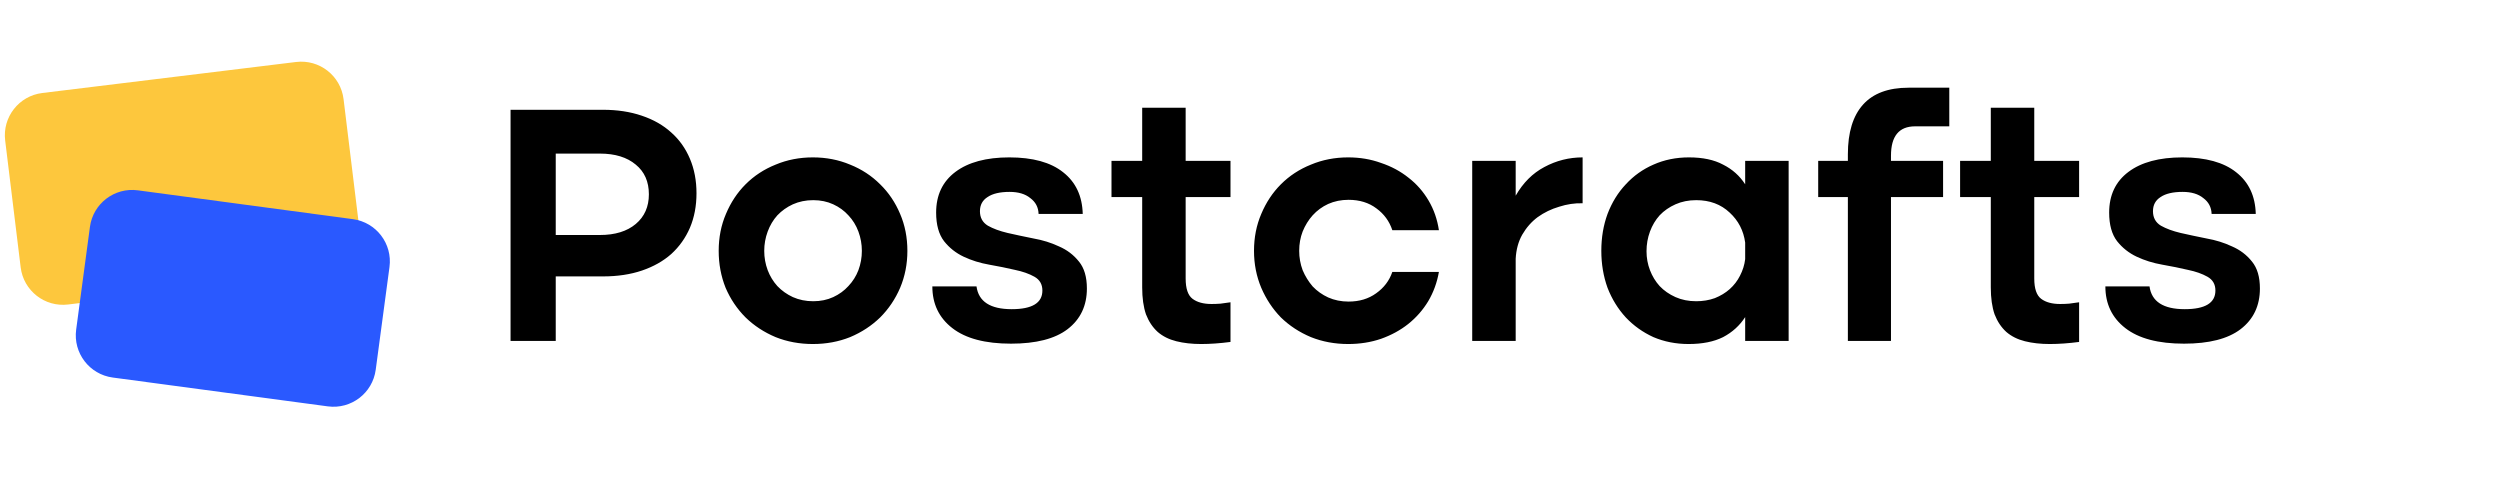
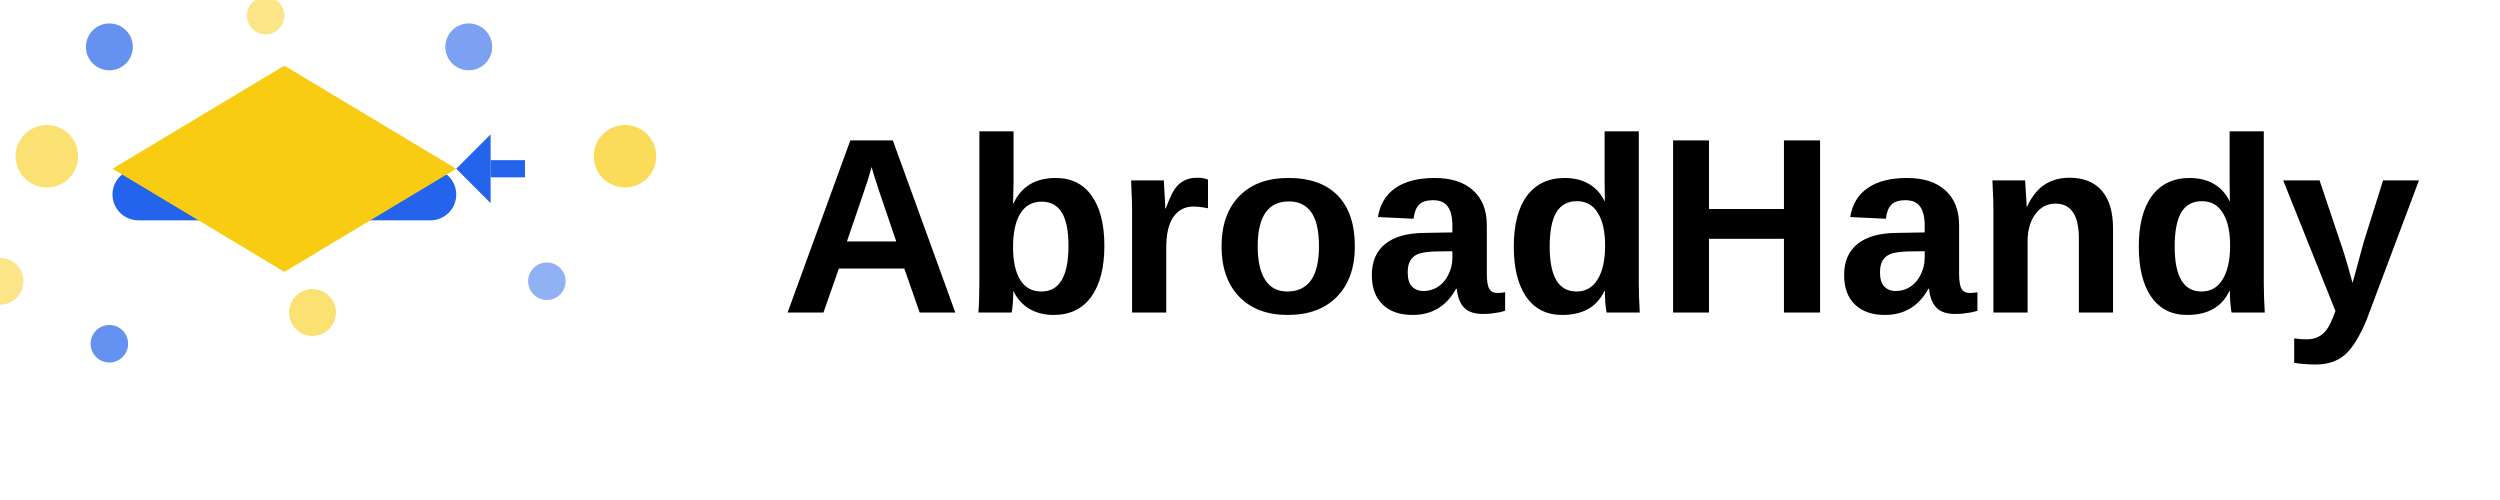
- <svg xmlns="http://www.w3.org/2000/svg" width="176" height="34" viewBox="0 0 176 34" fill="none">
-   <path d="M42.451 7.729C43.455 7.729 44.362 7.866 45.171 8.141C45.997 8.417 46.693 8.813 47.26 9.331C47.827 9.833 48.264 10.449 48.571 11.177C48.879 11.906 49.033 12.715 49.033 13.606C49.033 14.496 48.879 15.306 48.571 16.034C48.264 16.747 47.827 17.362 47.26 17.88C46.693 18.382 46.005 18.77 45.196 19.046C44.386 19.321 43.471 19.459 42.451 19.459H39.124V24H35.943V7.729H42.451ZM42.233 16.544C43.301 16.544 44.143 16.285 44.759 15.767C45.374 15.249 45.681 14.553 45.681 13.679C45.681 12.788 45.374 12.092 44.759 11.59C44.143 11.072 43.301 10.813 42.233 10.813H39.124V16.544H42.233ZM50.596 17.661C50.596 16.722 50.766 15.856 51.106 15.063C51.446 14.253 51.907 13.557 52.49 12.974C53.089 12.375 53.794 11.914 54.603 11.59C55.413 11.25 56.287 11.08 57.226 11.08C58.165 11.08 59.039 11.25 59.849 11.59C60.658 11.914 61.363 12.375 61.962 12.974C62.561 13.557 63.03 14.253 63.37 15.063C63.71 15.856 63.88 16.722 63.88 17.661C63.88 18.584 63.71 19.451 63.37 20.26C63.03 21.053 62.561 21.75 61.962 22.349C61.363 22.931 60.658 23.393 59.849 23.733C59.039 24.057 58.165 24.219 57.226 24.219C56.287 24.219 55.413 24.057 54.603 23.733C53.794 23.393 53.089 22.931 52.49 22.349C51.891 21.75 51.422 21.053 51.082 20.26C50.758 19.451 50.596 18.584 50.596 17.661ZM53.802 17.661C53.802 18.131 53.883 18.584 54.045 19.021C54.206 19.442 54.433 19.815 54.725 20.139C55.032 20.462 55.397 20.721 55.818 20.916C56.255 21.11 56.732 21.207 57.25 21.207C57.768 21.207 58.238 21.11 58.659 20.916C59.08 20.721 59.436 20.462 59.727 20.139C60.035 19.815 60.27 19.442 60.432 19.021C60.594 18.584 60.675 18.131 60.675 17.661C60.675 17.192 60.594 16.739 60.432 16.301C60.27 15.864 60.035 15.484 59.727 15.16C59.436 14.836 59.08 14.577 58.659 14.383C58.238 14.189 57.768 14.091 57.25 14.091C56.732 14.091 56.255 14.189 55.818 14.383C55.397 14.577 55.032 14.836 54.725 15.16C54.433 15.484 54.206 15.864 54.045 16.301C53.883 16.739 53.802 17.192 53.802 17.661ZM65.904 14.966C65.904 13.735 66.357 12.78 67.264 12.1C68.171 11.42 69.434 11.08 71.053 11.08C72.704 11.08 73.967 11.428 74.841 12.124C75.732 12.82 76.193 13.8 76.225 15.063H73.117C73.101 14.593 72.906 14.221 72.534 13.946C72.178 13.654 71.692 13.509 71.077 13.509C70.397 13.509 69.879 13.63 69.523 13.873C69.166 14.1 68.988 14.431 68.988 14.869C68.988 15.322 69.174 15.662 69.547 15.889C69.919 16.099 70.381 16.269 70.931 16.399C71.498 16.528 72.105 16.658 72.753 16.787C73.4 16.901 73.999 17.087 74.55 17.346C75.116 17.589 75.586 17.945 75.958 18.414C76.331 18.868 76.517 19.499 76.517 20.309C76.517 21.523 76.064 22.478 75.157 23.174C74.266 23.854 72.939 24.194 71.174 24.194C69.361 24.194 67.984 23.83 67.046 23.101C66.106 22.373 65.637 21.393 65.637 20.163H68.746C68.891 21.231 69.717 21.766 71.223 21.766C72.664 21.766 73.384 21.329 73.384 20.454C73.384 20.017 73.198 19.693 72.826 19.483C72.453 19.272 71.992 19.11 71.441 18.997C70.891 18.868 70.292 18.746 69.644 18.633C68.996 18.52 68.397 18.333 67.847 18.074C67.296 17.815 66.835 17.451 66.463 16.981C66.09 16.496 65.904 15.824 65.904 14.966ZM83.47 7.583V11.323H86.627V13.873H83.47V19.604C83.47 20.317 83.632 20.794 83.956 21.037C84.28 21.28 84.725 21.401 85.292 21.401C85.502 21.401 85.713 21.393 85.923 21.377C86.15 21.345 86.385 21.312 86.627 21.28V24.073C85.883 24.17 85.195 24.219 84.563 24.219C83.916 24.219 83.333 24.154 82.815 24.024C82.297 23.895 81.859 23.676 81.503 23.369C81.147 23.045 80.872 22.632 80.677 22.13C80.499 21.612 80.41 20.98 80.41 20.236V13.873H78.249V11.323H80.41V7.583H83.47ZM88.282 17.661C88.282 16.722 88.452 15.856 88.792 15.063C89.132 14.253 89.593 13.557 90.176 12.974C90.775 12.375 91.479 11.914 92.289 11.59C93.098 11.25 93.973 11.08 94.912 11.08C95.737 11.08 96.506 11.21 97.219 11.469C97.947 11.711 98.595 12.059 99.162 12.513C99.728 12.95 100.198 13.484 100.57 14.116C100.943 14.747 101.185 15.443 101.299 16.204H98.02C97.81 15.573 97.437 15.063 96.903 14.674C96.369 14.27 95.713 14.067 94.936 14.067C94.418 14.067 93.94 14.164 93.503 14.359C93.082 14.553 92.718 14.82 92.41 15.16C92.119 15.484 91.884 15.864 91.706 16.301C91.544 16.722 91.463 17.176 91.463 17.661C91.463 18.131 91.544 18.584 91.706 19.021C91.884 19.442 92.119 19.823 92.41 20.163C92.718 20.487 93.082 20.746 93.503 20.94C93.94 21.134 94.418 21.231 94.936 21.231C95.697 21.231 96.344 21.037 96.879 20.649C97.429 20.26 97.81 19.758 98.02 19.143H101.299C101.169 19.888 100.918 20.576 100.546 21.207C100.174 21.822 99.704 22.357 99.137 22.81C98.587 23.247 97.947 23.595 97.219 23.854C96.506 24.097 95.737 24.219 94.912 24.219C93.973 24.219 93.098 24.057 92.289 23.733C91.479 23.393 90.775 22.931 90.176 22.349C89.593 21.75 89.132 21.053 88.792 20.26C88.452 19.451 88.282 18.584 88.282 17.661ZM103.644 11.323H106.704V13.776C107.223 12.869 107.894 12.197 108.72 11.76C109.562 11.307 110.461 11.08 111.416 11.08V14.31C110.865 14.294 110.315 14.375 109.764 14.553C109.214 14.715 108.712 14.958 108.259 15.281C107.822 15.605 107.457 16.018 107.166 16.52C106.891 17.006 106.737 17.572 106.704 18.22V24H103.644V11.323ZM125.92 24H122.86V22.324C122.472 22.923 121.954 23.393 121.306 23.733C120.659 24.057 119.849 24.219 118.878 24.219C117.987 24.219 117.161 24.057 116.4 23.733C115.656 23.393 115.008 22.931 114.458 22.349C113.907 21.75 113.478 21.053 113.17 20.26C112.879 19.451 112.733 18.584 112.733 17.661C112.733 16.722 112.879 15.856 113.17 15.063C113.478 14.253 113.907 13.557 114.458 12.974C115.008 12.375 115.656 11.914 116.4 11.59C117.161 11.25 117.995 11.08 118.902 11.08C119.873 11.08 120.675 11.25 121.306 11.59C121.954 11.914 122.472 12.375 122.86 12.974V11.323H125.92V24ZM122.86 17.079C122.747 16.237 122.383 15.532 121.768 14.966C121.152 14.383 120.367 14.091 119.412 14.091C118.878 14.091 118.392 14.189 117.955 14.383C117.518 14.577 117.145 14.836 116.838 15.16C116.546 15.484 116.32 15.864 116.158 16.301C115.996 16.739 115.915 17.2 115.915 17.686C115.915 18.155 115.996 18.601 116.158 19.021C116.32 19.442 116.546 19.815 116.838 20.139C117.145 20.462 117.518 20.721 117.955 20.916C118.392 21.11 118.878 21.207 119.412 21.207C119.881 21.207 120.319 21.134 120.723 20.989C121.128 20.827 121.476 20.616 121.768 20.357C122.075 20.082 122.318 19.766 122.496 19.41C122.69 19.038 122.812 18.649 122.86 18.244V17.079ZM137.23 6.174V8.894H134.825C133.692 8.894 133.125 9.582 133.125 10.959V11.323H136.793V13.873H133.125V24H130.09V13.873H128.001V11.323H130.09V10.861C130.09 9.323 130.446 8.158 131.158 7.364C131.871 6.571 132.939 6.174 134.364 6.174H137.23ZM143.212 7.583V11.323H146.369V13.873H143.212V19.604C143.212 20.317 143.374 20.794 143.698 21.037C144.022 21.28 144.467 21.401 145.034 21.401C145.244 21.401 145.455 21.393 145.665 21.377C145.892 21.345 146.127 21.312 146.369 21.28V24.073C145.625 24.17 144.937 24.219 144.305 24.219C143.658 24.219 143.075 24.154 142.557 24.024C142.038 23.895 141.601 23.676 141.245 23.369C140.889 23.045 140.614 22.632 140.419 22.13C140.241 21.612 140.152 20.98 140.152 20.236V13.873H137.991V11.323H140.152V7.583H143.212ZM148.485 14.966C148.485 13.735 148.938 12.78 149.845 12.1C150.752 11.42 152.014 11.08 153.634 11.08C155.285 11.08 156.548 11.428 157.422 12.124C158.313 12.82 158.774 13.8 158.806 15.063H155.698C155.682 14.593 155.487 14.221 155.115 13.946C154.759 13.654 154.273 13.509 153.658 13.509C152.978 13.509 152.46 13.63 152.104 13.873C151.747 14.1 151.569 14.431 151.569 14.869C151.569 15.322 151.755 15.662 152.128 15.889C152.5 16.099 152.962 16.269 153.512 16.399C154.079 16.528 154.686 16.658 155.334 16.787C155.981 16.901 156.58 17.087 157.131 17.346C157.697 17.589 158.167 17.945 158.539 18.414C158.912 18.868 159.098 19.499 159.098 20.309C159.098 21.523 158.644 22.478 157.738 23.174C156.847 23.854 155.52 24.194 153.755 24.194C151.942 24.194 150.565 23.83 149.626 23.101C148.687 22.373 148.218 21.393 148.218 20.163H151.326C151.472 21.231 152.298 21.766 153.804 21.766C155.244 21.766 155.965 21.329 155.965 20.454C155.965 20.017 155.779 19.693 155.406 19.483C155.034 19.272 154.573 19.11 154.022 18.997C153.472 18.868 152.873 18.746 152.225 18.633C151.577 18.52 150.978 18.333 150.428 18.074C149.877 17.815 149.416 17.451 149.044 16.981C148.671 16.496 148.485 15.824 148.485 14.966Z" fill="black" />
-   <rect y="6.911" width="24" height="15" rx="3" transform="rotate(-6.9662 0 6.91077)" fill="#FDC73D" />
-   <rect x="6.73" y="13" width="21.277" height="13.298" rx="3" transform="rotate(7.63483 6.72998 13)" fill="#2A59FF" />
+ <svg xmlns="http://www.w3.org/2000/svg" width="160" height="32" viewBox="0 0 160 32" fill="none">
+   <g transform="translate(5, 2) scale(1.1)">
+     <rect x="2" y="8" width="20" height="3" rx="1.5" fill="#2463EB" />
+     <path d="M2 8 L12 2 L22 8 L12 14 Z" fill="#F9CC14" />
+     <path d="M22 8 L24 6 L24 10 L22 8 Z" fill="#2463EB" />
+     <line x1="24" y1="8" x2="26" y2="8" stroke="#2463EB" stroke-width="1" />
+   </g>
+   <circle cx="3" cy="10" r="2" fill="#F9CC14" opacity="0.6" />
+   <circle cx="7" cy="3" r="1.5" fill="#2463EB" opacity="0.7" />
+   <circle cx="17" cy="1" r="1.2" fill="#F9CC14" opacity="0.5" />
+   <circle cx="30" cy="3" r="1.5" fill="#2463EB" opacity="0.6" />
+   <circle cx="40" cy="10" r="2" fill="#F9CC14" opacity="0.7" />
+   <circle cx="35" cy="18" r="1.2" fill="#2463EB" opacity="0.5" />
+   <circle cx="20" cy="20" r="1.5" fill="#F9CC14" opacity="0.6" />
+   <circle cx="7" cy="22" r="1.2" fill="#2463EB" opacity="0.7" />
+   <circle cx="0" cy="18" r="1.5" fill="#F9CC14" opacity="0.5" />
+   <text x="50" y="20" font-family="Arial, sans-serif" font-size="16" font-weight="bold" fill="black">AbroadHandy</text>
</svg>
